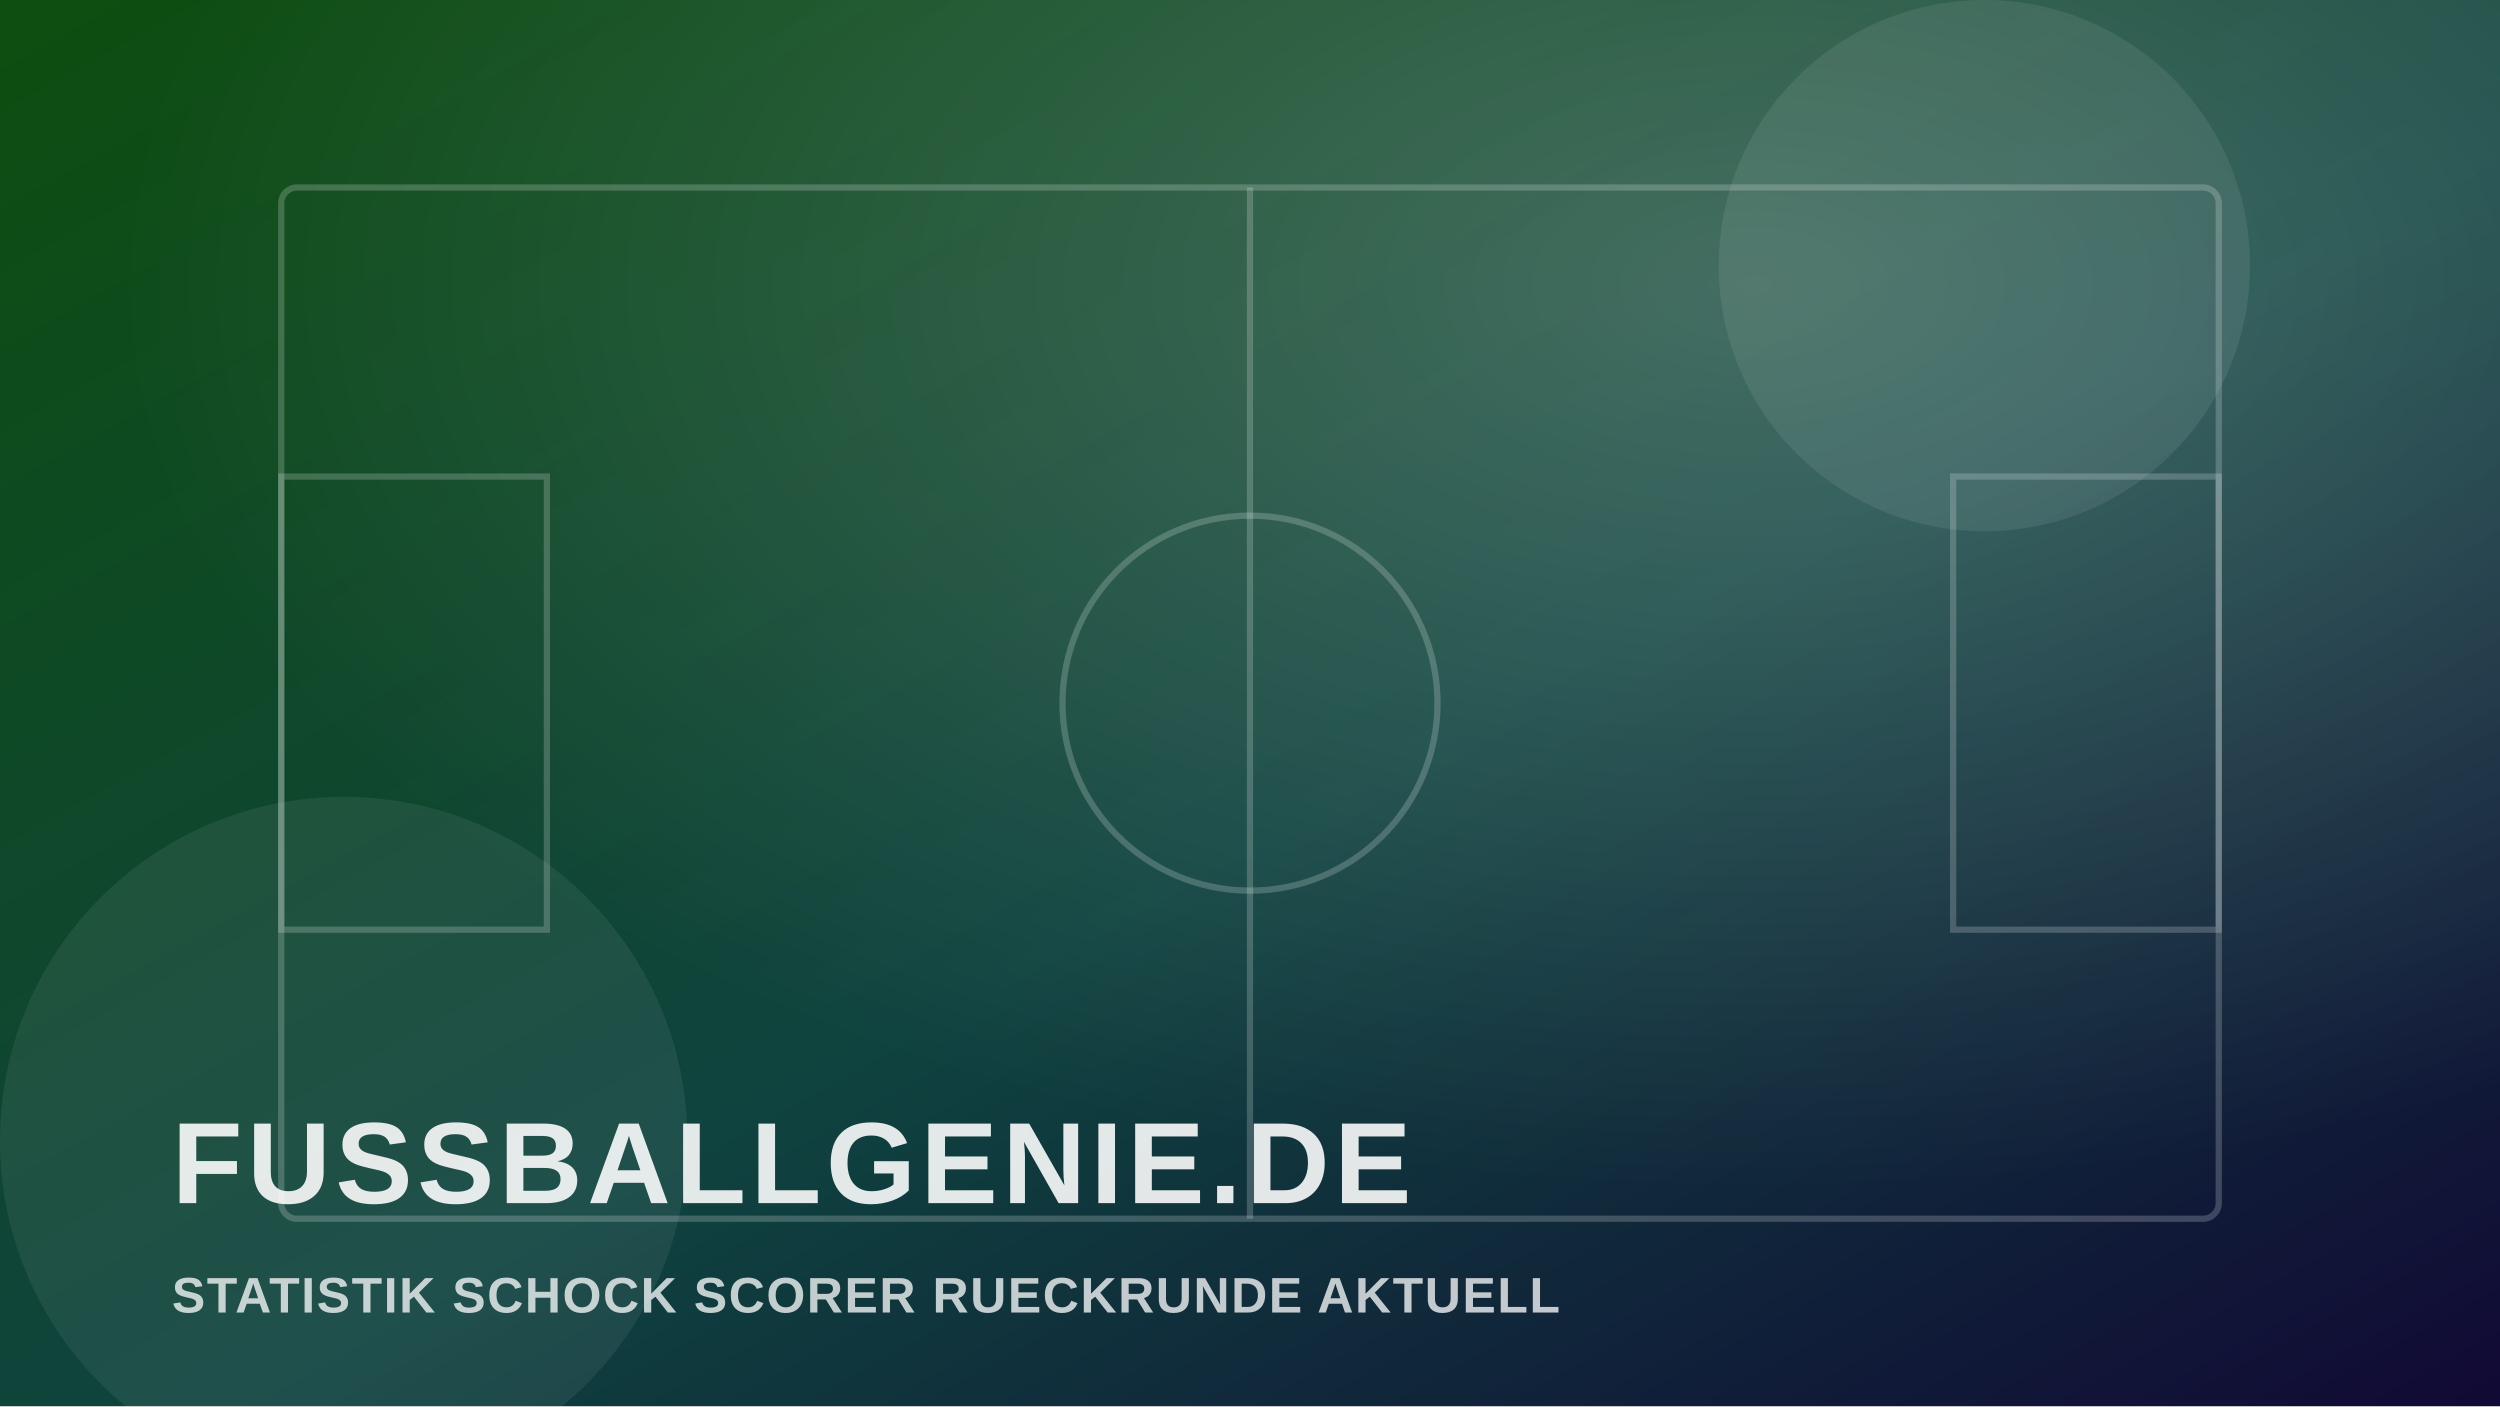
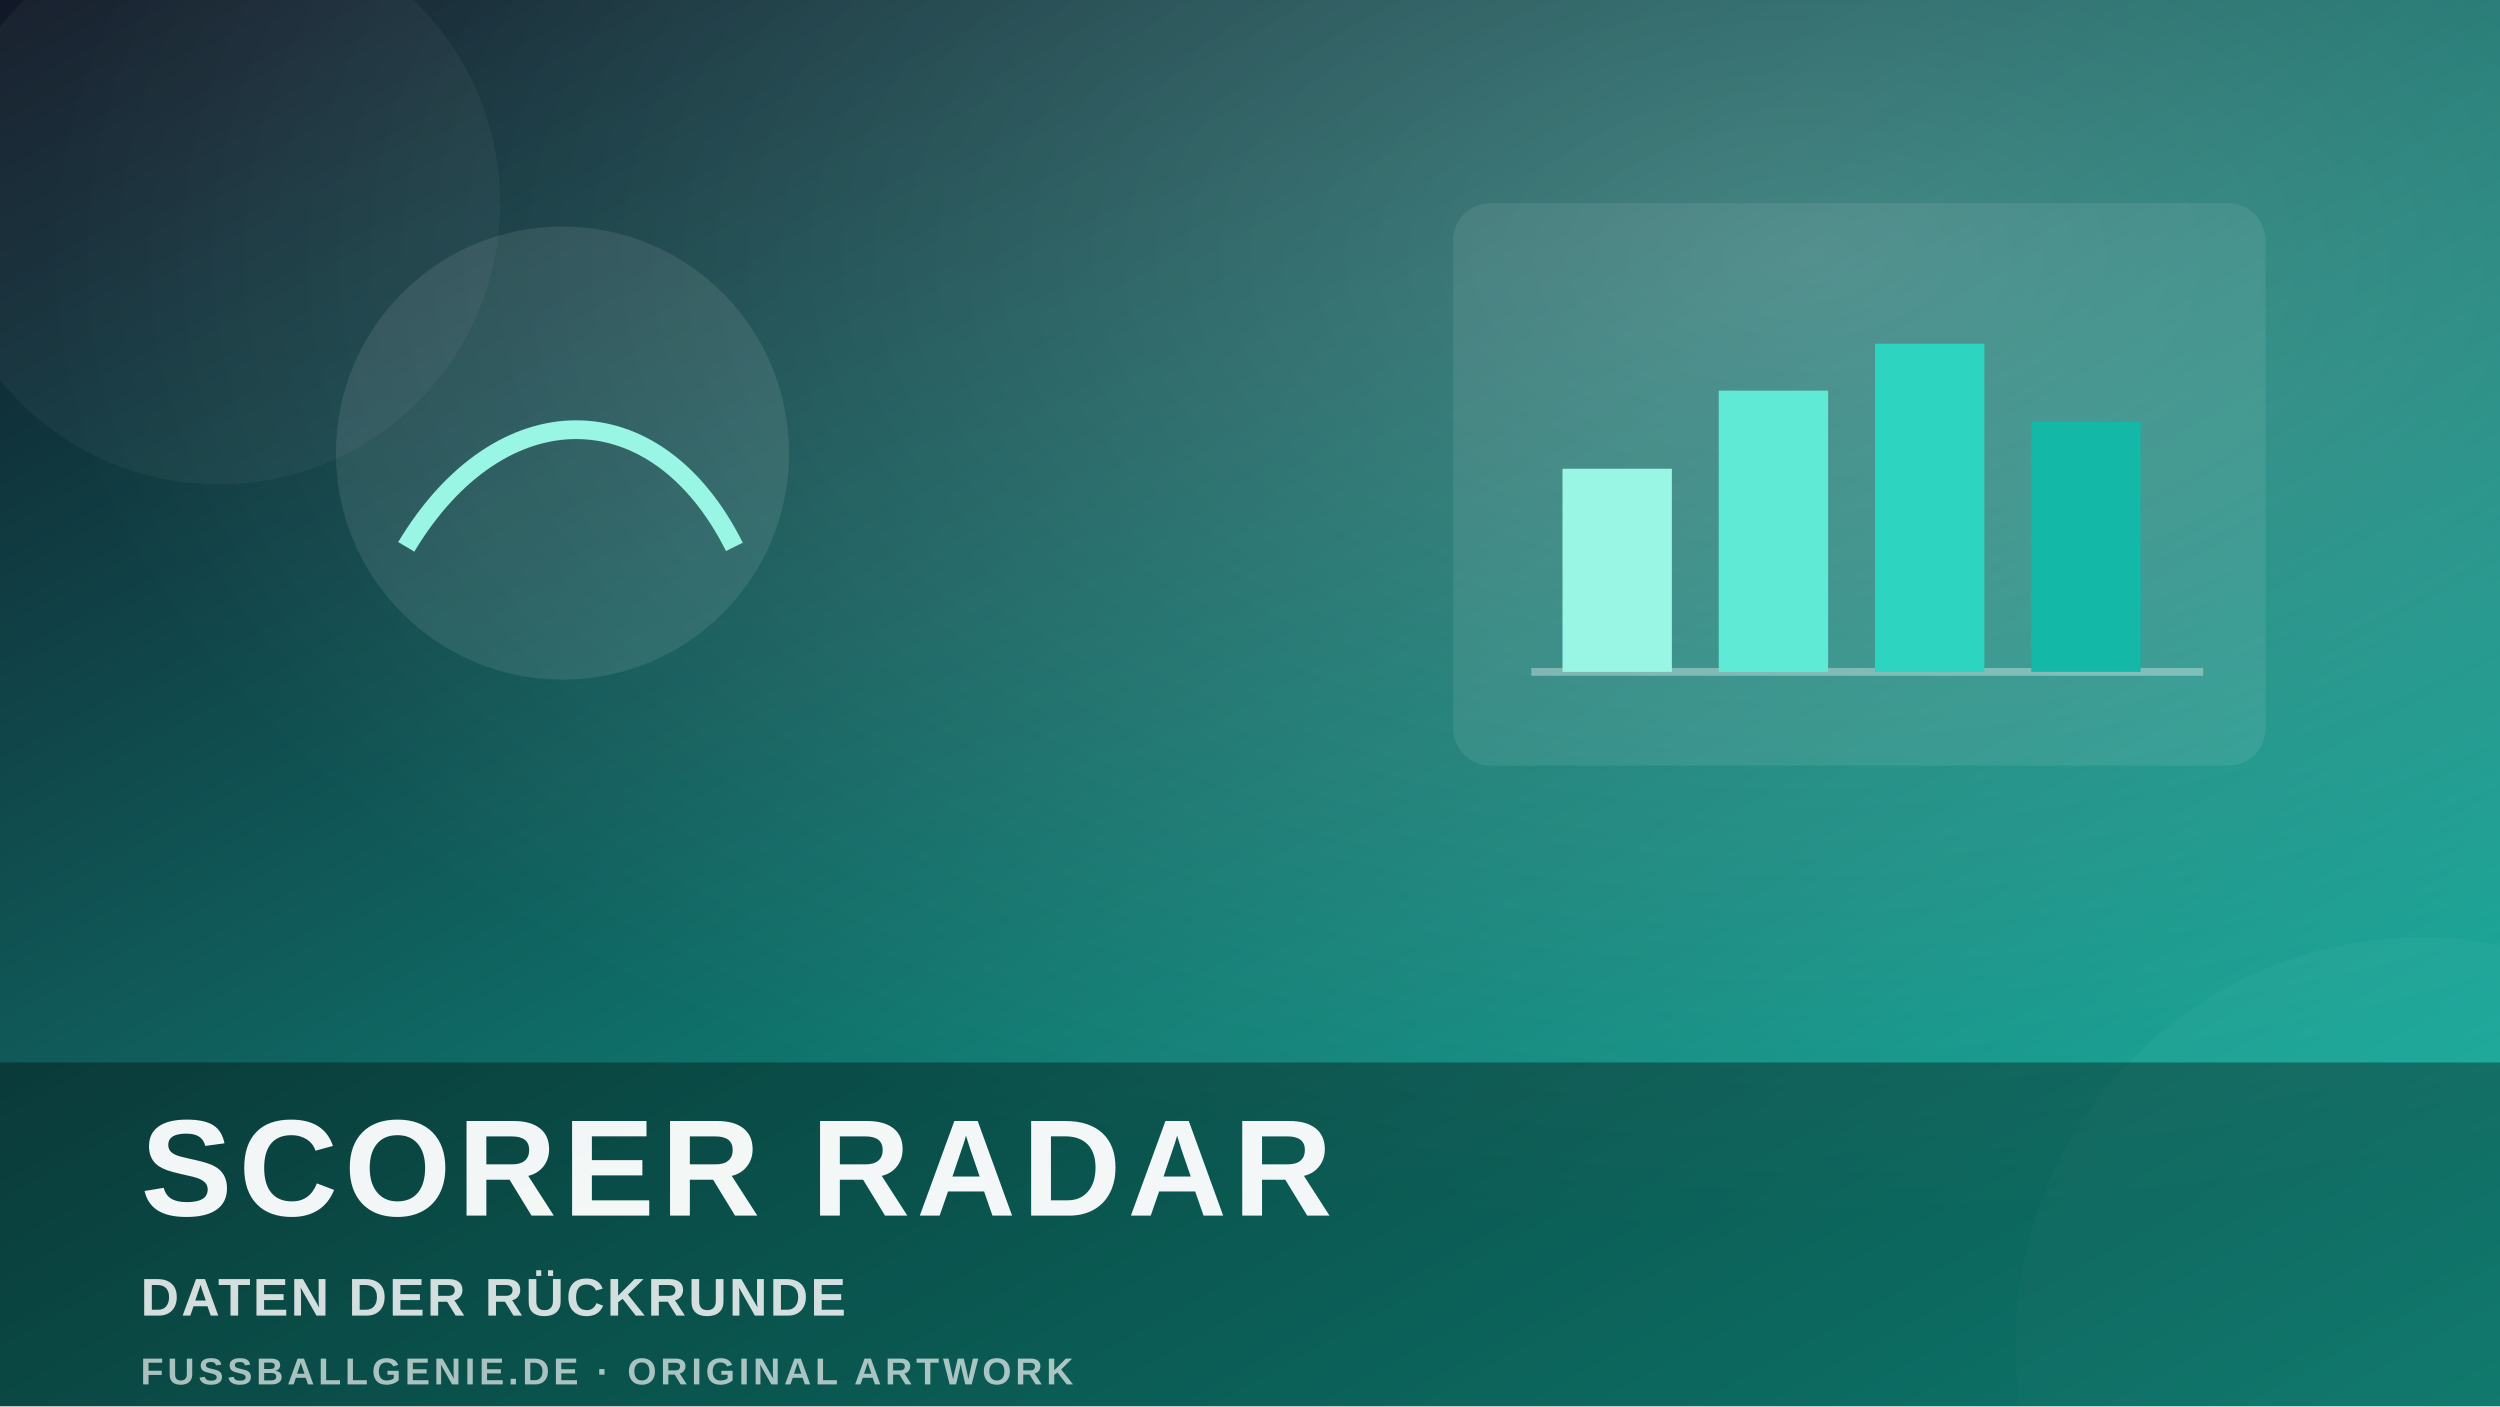
- <svg xmlns="http://www.w3.org/2000/svg" width="1600" height="900" viewBox="0 0 1600 900" role="img" aria-label="STATISTIK SCHOCK SCORER RUECKRUNDE AKTUELL">
+ <svg xmlns="http://www.w3.org/2000/svg" width="1600" height="900" viewBox="0 0 1600 900" role="img" aria-label="SCORER RADAR">
  <defs>
-     <linearGradient id="g" x1="0" y1="0" x2="1" y2="1">
-       <stop offset="0%" stop-color="hsl(121,70%,18%)" />
-       <stop offset="55%" stop-color="hsl(176,64%,16%)" />
-       <stop offset="100%" stop-color="hsl(251,72%,12%)" />
+     <linearGradient id="bg" x1="0" y1="0" x2="1" y2="1">
+       <stop offset="0%" stop-color="#111827" />
+       <stop offset="55%" stop-color="#0f766e" />
+       <stop offset="100%" stop-color="#14b8a6" />
    </linearGradient>
-     <radialGradient id="r" cx="70%" cy="20%" r="65%">
+     <radialGradient id="glow" cx="72%" cy="18%" r="70%">
      <stop offset="0%" stop-color="rgba(255,255,255,.22)" />
      <stop offset="100%" stop-color="rgba(255,255,255,0)" />
    </radialGradient>
  </defs>
-   <rect width="1600" height="900" fill="url(#g)" />
-   <rect width="1600" height="900" fill="url(#r)" />
-   <circle cx="1270" cy="170" r="170" fill="rgba(255,255,255,.08)" />
-   <circle cx="220" cy="730" r="220" fill="rgba(255,255,255,.07)" />
-   <g stroke="rgba(255,255,255,.2)" fill="none" stroke-width="4">
-     <rect x="180" y="120" width="1240" height="660" rx="10" />
-     <circle cx="800" cy="450" r="120" />
-     <line x1="800" y1="120" x2="800" y2="780" />
-     <rect x="180" y="305" width="170" height="290" />
-     <rect x="1250" y="305" width="170" height="290" />
+   <rect width="1600" height="900" fill="url(#bg)" />
+   <rect width="1600" height="900" fill="url(#glow)" />
+   <g opacity=".35">
+     <circle cx="140" cy="130" r="180" fill="rgba(255,255,255,.12)" />
+     <circle cx="1550" cy="860" r="260" fill="rgba(255,255,255,.08)" />
  </g>
-   <text x="110" y="770" fill="rgba(255,255,255,.88)" font-family="Barlow Condensed, Arial, sans-serif" font-size="74" font-weight="800" letter-spacing="3">FUSSBALLGENIE.DE</text>
-   <text x="110" y="840" fill="rgba(255,255,255,.75)" font-family="Barlow, Arial, sans-serif" font-size="32" font-weight="600" letter-spacing="1">STATISTIK SCHOCK SCORER RUECKRUNDE AKTUELL</text>
+   <g>
+     <rect x="930" y="130" width="520" height="360" rx="24" fill="rgba(255,255,255,.08)" />
+     <line x1="980" y1="430" x2="1410" y2="430" stroke="rgba(255,255,255,.35)" stroke-width="5" />
+     <rect x="1000" y="300" width="70" height="130" fill="#99f6e4" />
+     <rect x="1100" y="250" width="70" height="180" fill="#5eead4" />
+     <rect x="1200" y="220" width="70" height="210" fill="#2dd4bf" />
+     <rect x="1300" y="270" width="70" height="160" fill="#14b8a6" />
+     <circle cx="360" cy="290" r="145" fill="rgba(255,255,255,.09)" />
+     <path d="M260 350 C320 250, 420 250, 470 350" stroke="#99f6e4" stroke-width="12" fill="none" />
+   </g>
+   <rect x="0" y="680" width="1600" height="220" fill="rgba(0,0,0,.35)" />
+   <text x="90" y="778" fill="rgba(255,255,255,.95)" font-family="Barlow Condensed, Arial, sans-serif" font-size="88" font-weight="900" letter-spacing="4">SCORER RADAR</text>
+   <text x="90" y="842" fill="rgba(255,255,255,.82)" font-family="Barlow, Arial, sans-serif" font-size="34" font-weight="700" letter-spacing="1.5">DATEN DER RÜCKRUNDE</text>
+   <text x="90" y="886" fill="rgba(255,255,255,.65)" font-family="Barlow Condensed, Arial, sans-serif" font-size="24" font-weight="700" letter-spacing="2.5">FUSSBALLGENIE.DE · ORIGINAL ARTWORK</text>
</svg>
